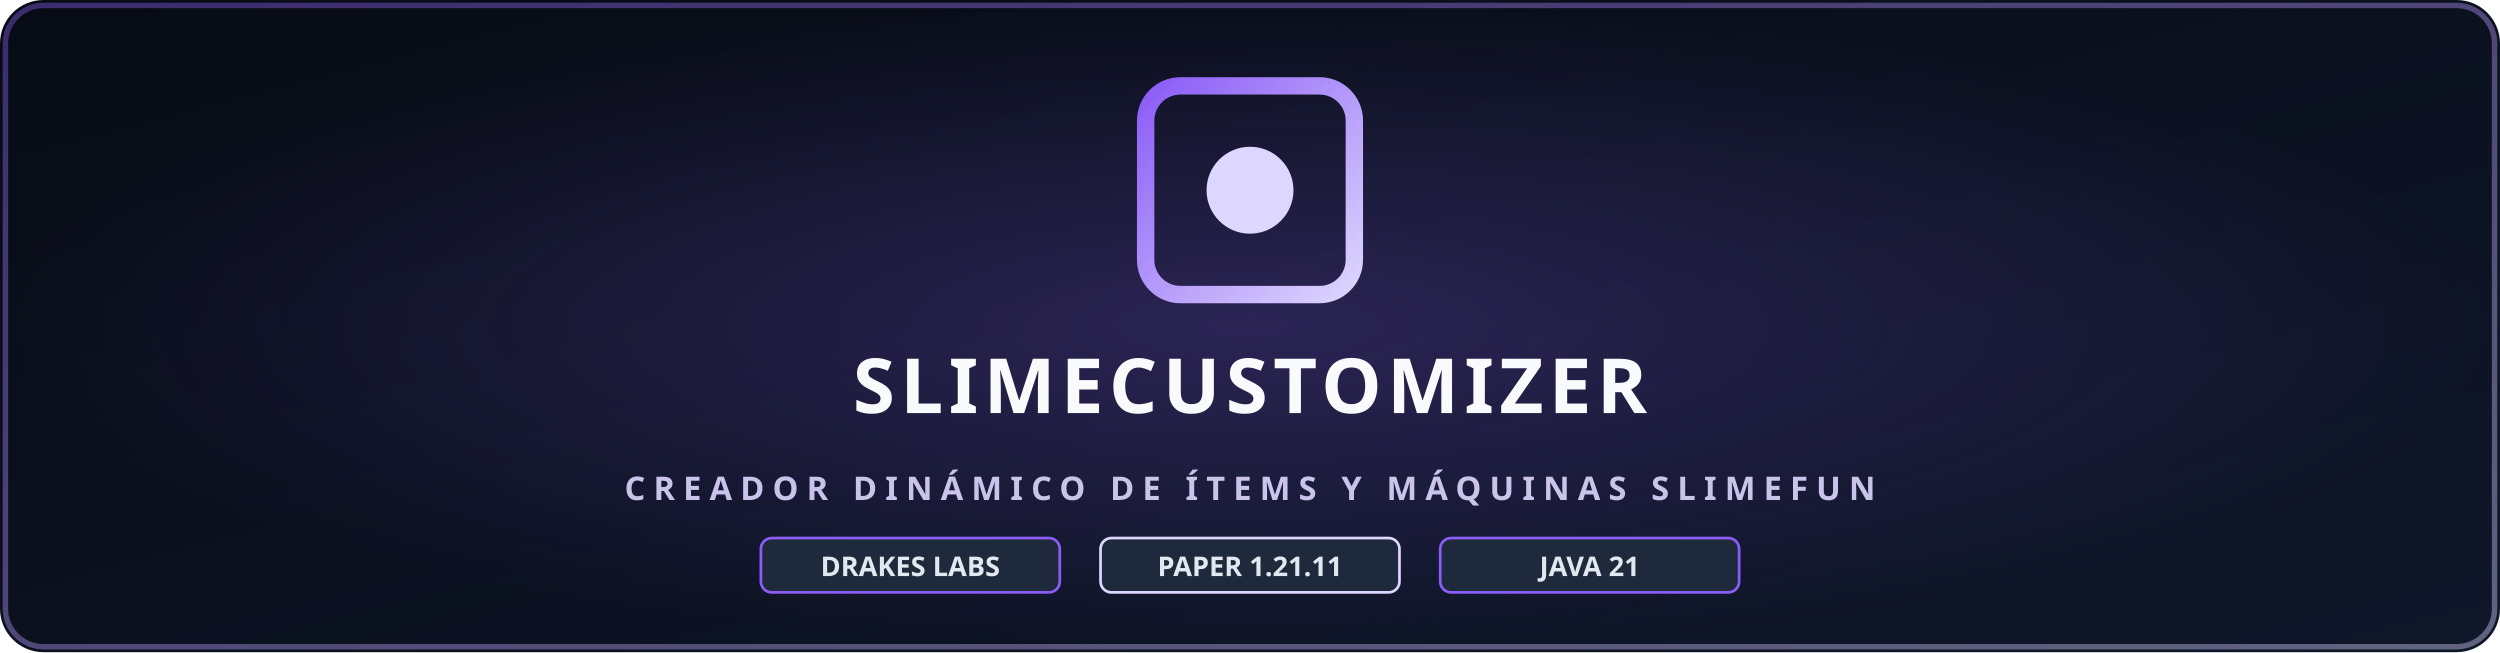
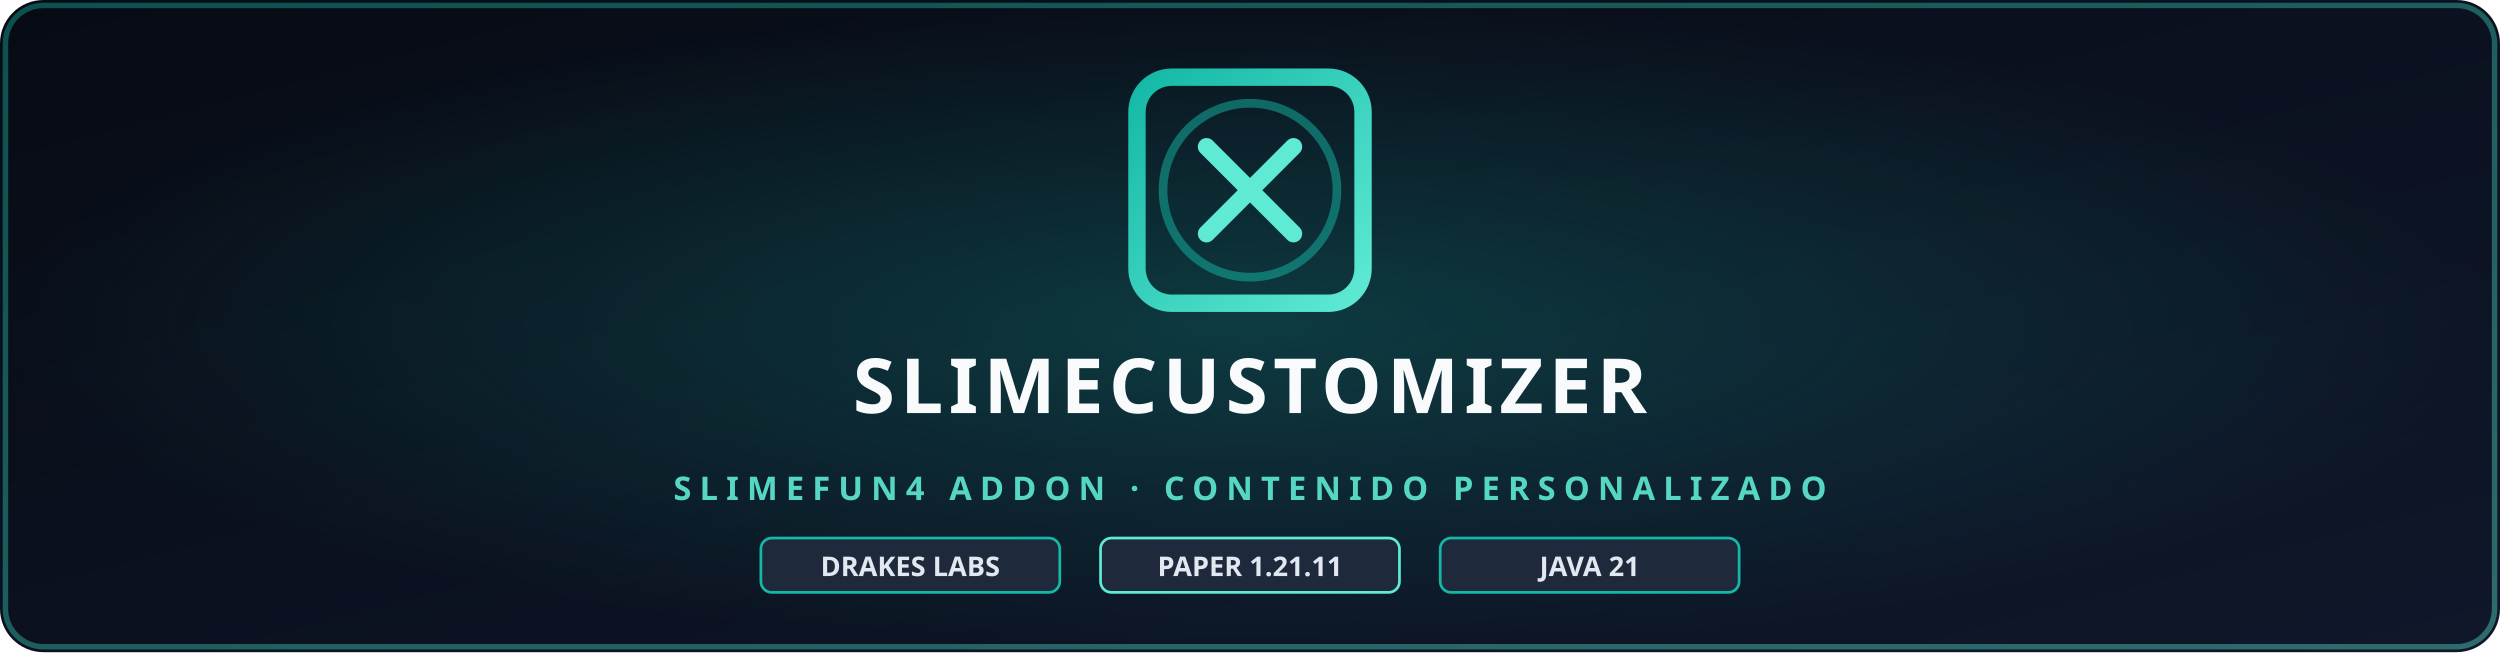
<svg xmlns="http://www.w3.org/2000/svg" viewBox="0 0 920 240" width="920" height="240" role="img" aria-label="SlimeCustomizer Banner">
  <defs>
    <linearGradient id="bFondo" x1="0" y1="0" x2="1" y2="1">
      <stop offset="0%" stop-color="#070B14" />
      <stop offset="100%" stop-color="#0F172A" />
    </linearGradient>
    <linearGradient id="acG" x1="0" y1="0" x2="1" y2="1">
-       <stop offset="0%" stop-color="#8B5CF6" />
-       <stop offset="100%" stop-color="#DDD6FE" />
+       <stop offset="0%" stop-color="#14B8A6" />
+       <stop offset="100%" stop-color="#5EEAD4" />
    </linearGradient>
    <radialGradient id="bHalo" cx="50%" cy="50%" r="50%">
-       <stop offset="0%" stop-color="#8B5CF6" stop-opacity="0.25" />
-       <stop offset="100%" stop-color="#8B5CF6" stop-opacity="0" />
+       <stop offset="0%" stop-color="#14B8A6" stop-opacity="0.25" />
+       <stop offset="100%" stop-color="#14B8A6" stop-opacity="0" />
    </radialGradient>
  </defs>
  <rect width="920" height="240" rx="16" fill="url(#bFondo)" />
  <rect width="920" height="240" rx="16" fill="url(#bHalo)" />
  <rect x="2" y="2" width="916" height="236" rx="14" fill="none" stroke="url(#acG)" stroke-width="2" opacity="0.4" />
  <g transform="translate(460,70) scale(1.6)">
-     <rect x="-24" y="-24" width="48" height="48" rx="8" fill="none" stroke="url(#acG)" stroke-width="4" />
-     <circle cx="0" cy="0" r="10" fill="#DDD6FE" />
+     <rect x="-26" y="-26" width="52" height="52" rx="8" fill="none" stroke="url(#acG)" stroke-width="4" />
+     <path d="M-10,-10 L10,10 M10,-10 L-10,10" stroke="#5EEAD4" stroke-width="4" stroke-linecap="round" />
+     <circle cx="0" cy="0" r="20" fill="none" stroke="#14B8A6" stroke-width="2" opacity="0.5" />
  </g>
  <text x="460" y="152" text-anchor="middle" font-family="'Segoe UI', system-ui, -apple-system, sans-serif" font-weight="900" font-size="28" fill="#F8FAFC" letter-spacing="2">
    SLIMECUSTOMIZER
  </text>
-   <text x="460" y="184" text-anchor="middle" font-family="'Segoe UI', system-ui, -apple-system, sans-serif" font-weight="700" font-size="12" fill="#DDD6FE" letter-spacing="3" opacity="0.9">
-     CREADOR DINÁMICO DE ÍTEMS Y MÁQUINAS SLIMEFUN
+   <text x="460" y="184" text-anchor="middle" font-family="'Segoe UI', system-ui, -apple-system, sans-serif" font-weight="700" font-size="12" fill="#5EEAD4" letter-spacing="3" opacity="0.9">
+     SLIMEFUN4 ADDON · CONTENIDO PERSONALIZADO
  </text>
  <g transform="translate(460, 210)">
-     <rect x="-180" y="-12" width="110" height="20" rx="4" fill="#1E293B" stroke="#8B5CF6" stroke-width="1" />
+     <rect x="-180" y="-12" width="110" height="20" rx="4" fill="#1E293B" stroke="#14B8A6" stroke-width="1" />
    <text x="-125" y="2" text-anchor="middle" font-family="sans-serif" font-size="10" font-weight="700" fill="#E2E8F0">DRAKES LABS</text>
-     <rect x="-55" y="-12" width="110" height="20" rx="4" fill="#1E293B" stroke="#DDD6FE" stroke-width="1" />
+     <rect x="-55" y="-12" width="110" height="20" rx="4" fill="#1E293B" stroke="#5EEAD4" stroke-width="1" />
    <text x="0" y="2" text-anchor="middle" font-family="sans-serif" font-size="10" font-weight="700" fill="#E2E8F0">PAPER 1.21.11</text>
-     <rect x="70" y="-12" width="110" height="20" rx="4" fill="#1E293B" stroke="#8B5CF6" stroke-width="1" />
+     <rect x="70" y="-12" width="110" height="20" rx="4" fill="#1E293B" stroke="#14B8A6" stroke-width="1" />
    <text x="125" y="2" text-anchor="middle" font-family="sans-serif" font-size="10" font-weight="700" fill="#E2E8F0">JAVA 21</text>
  </g>
</svg>
